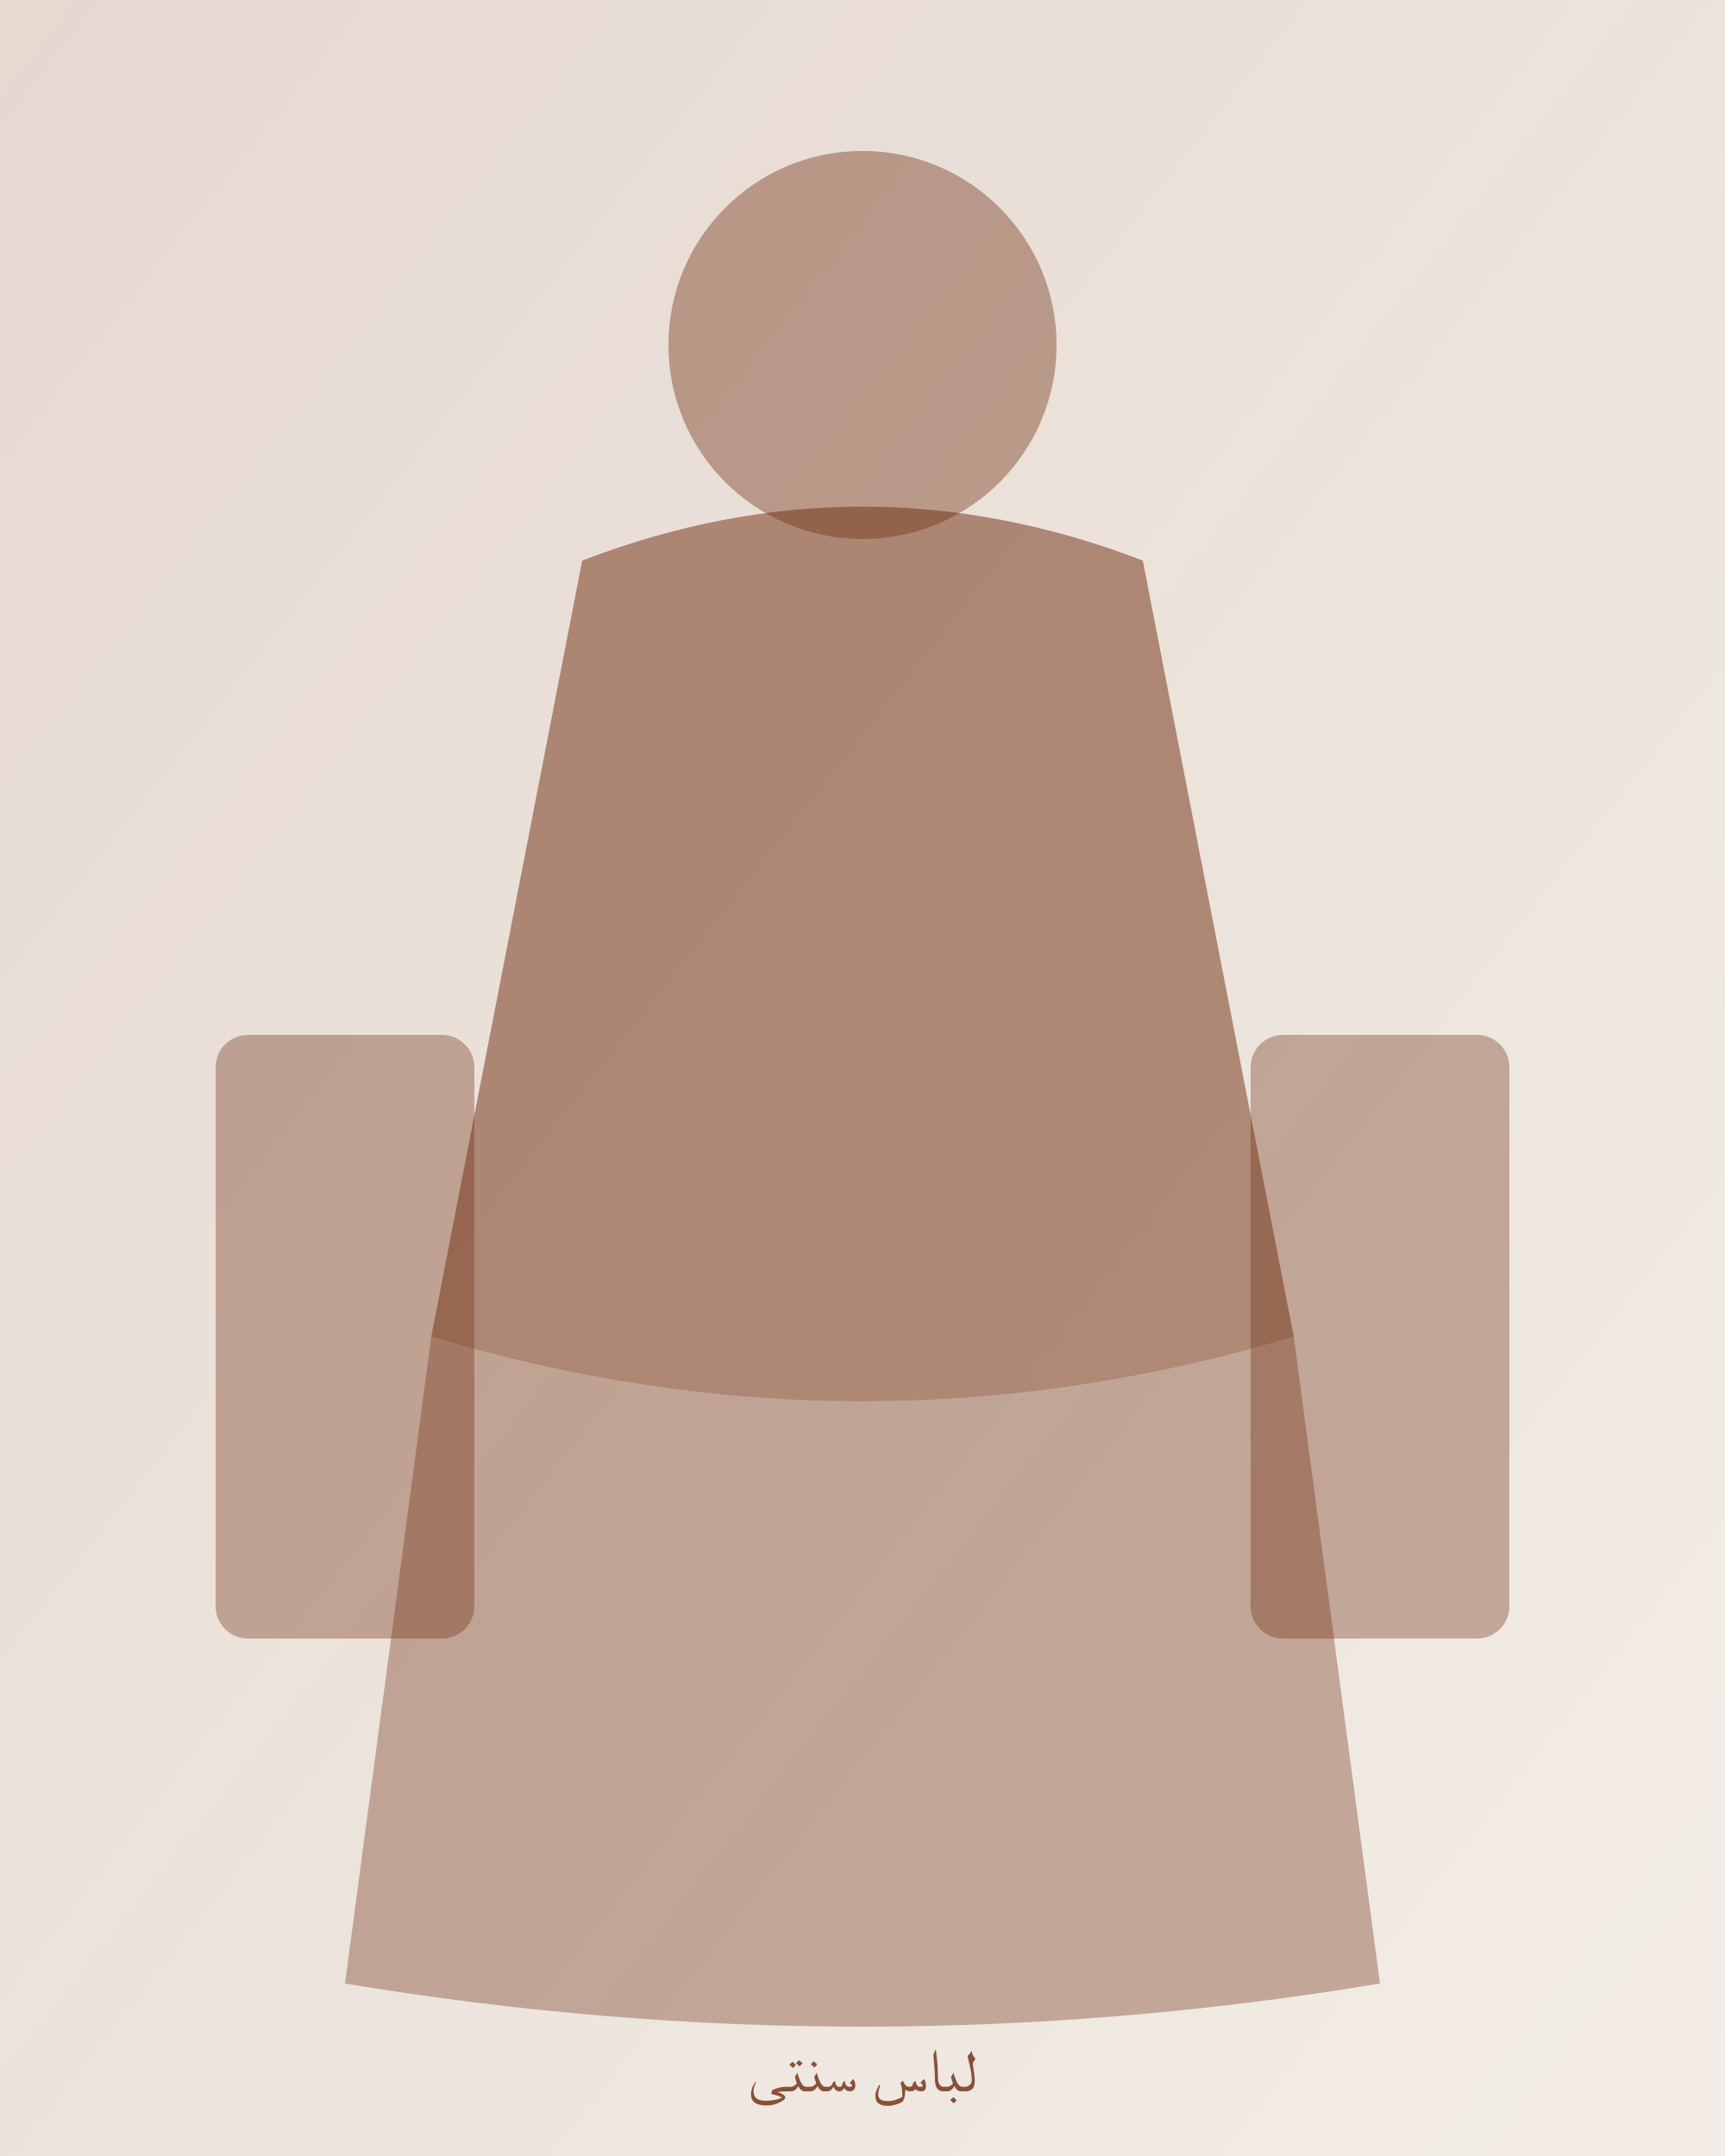
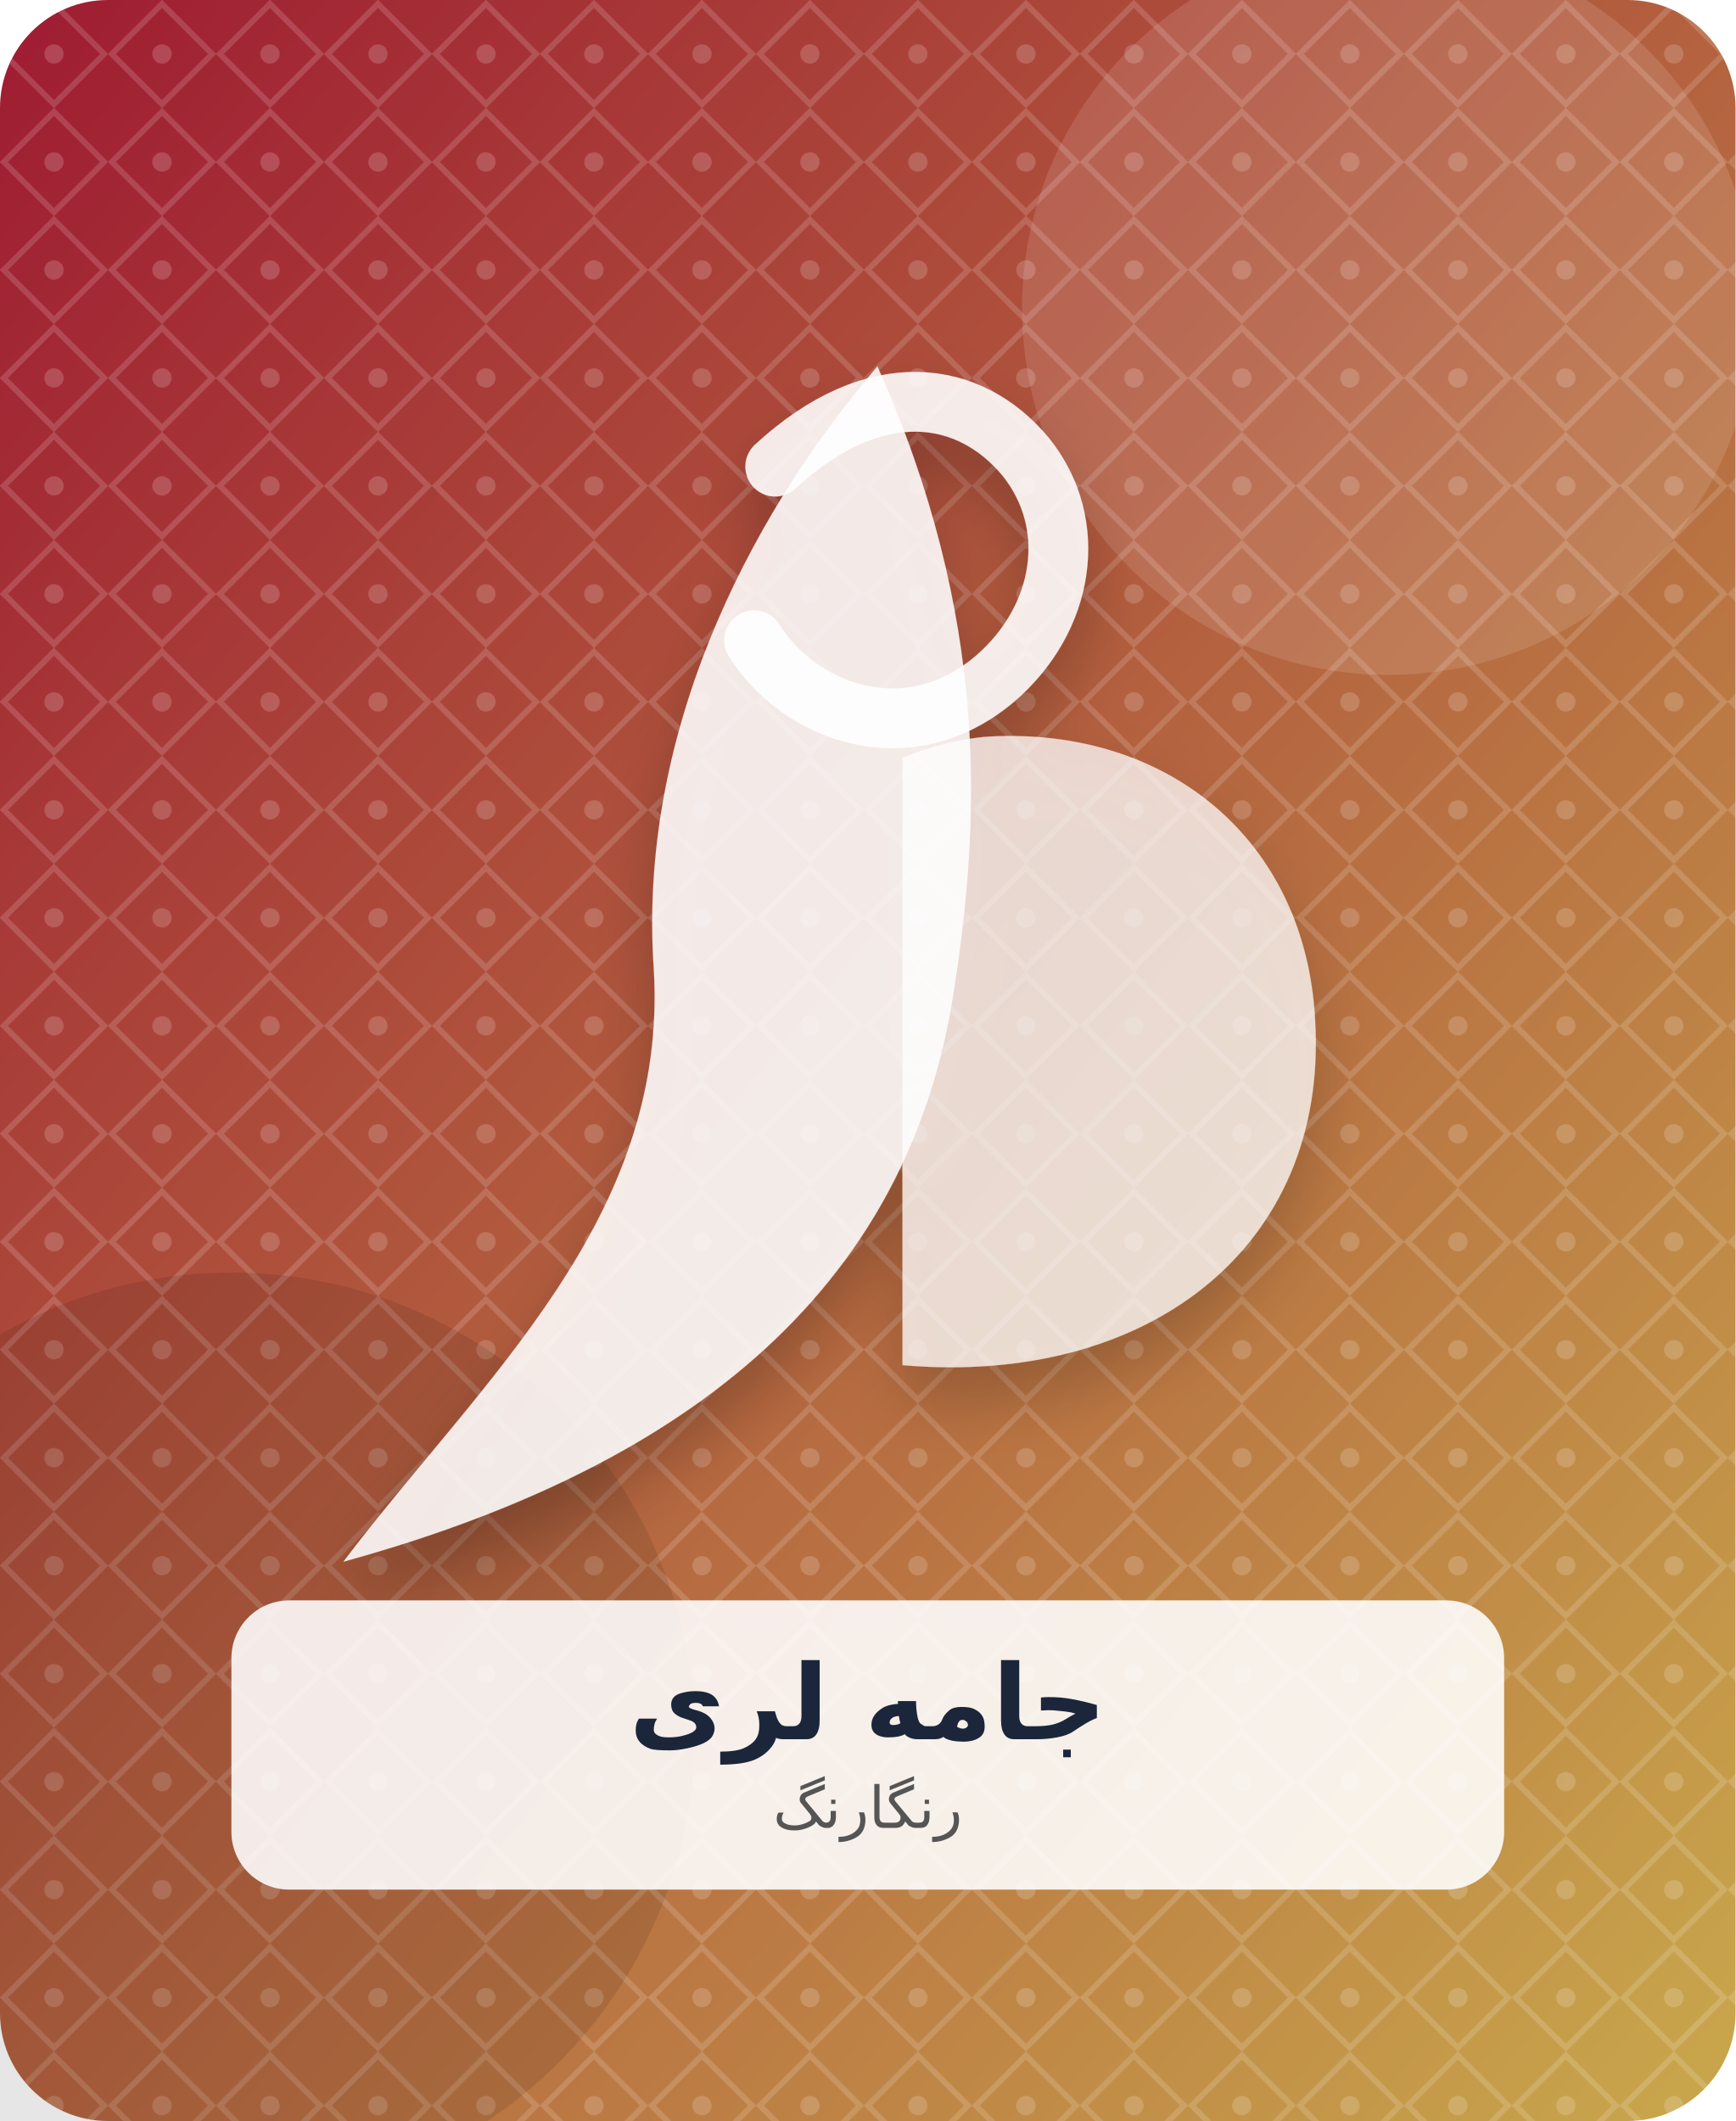
- <svg xmlns="http://www.w3.org/2000/svg" width="800" height="1000" viewBox="0 0 800 1000">
+ <svg xmlns="http://www.w3.org/2000/svg" width="900" height="1100" viewBox="0 0 900 1100" role="img" aria-label="جامه لری">
  <defs>
-     <linearGradient id="bg" x1="0%" y1="0%" x2="100%" y2="100%">
-       <stop offset="0%" style="stop-color:#6e2c0e;stop-opacity:0.15" />
-       <stop offset="100%" style="stop-color:#6e2c0e;stop-opacity:0.05" />
+     <linearGradient id="g" x1="0" y1="0" x2="1" y2="1">
+       <stop offset="0" stop-color="#9e1b32" />
+       <stop offset="1" stop-color="#c9a84c" />
    </linearGradient>
+     <pattern id="p" width="56" height="56" patternUnits="userSpaceOnUse">
+       <path d="M28 2 54 28 28 54 2 28Z" fill="none" stroke="rgba(255,255,255,.28)" stroke-width="3" />
+       <circle cx="28" cy="28" r="5" fill="rgba(255,255,255,.32)" />
+     </pattern>
+     <filter id="sh">
+       <feDropShadow dx="0" dy="18" stdDeviation="16" flood-opacity=".25" />
+     </filter>
  </defs>
-   <rect width="800" height="1000" fill="#faf7f2" />
-   <rect width="800" height="1000" fill="url(#bg)" />
-   <circle cx="400" cy="160" r="90" fill="#6e2c0e" opacity="0.4" />
-   <path d="M270 260 Q400 210 530 260 L600 620 Q400 680 200 620 Z" fill="#6e2c0e" opacity="0.5" />
-   <path d="M200 620 L160 920 Q400 960 640 920 L600 620 Q400 680 200 620 Z" fill="#6e2c0e" opacity="0.35" />
-   <rect x="100" y="480" width="120" height="280" rx="15" fill="#6e2c0e" opacity="0.35" />
-   <rect x="580" y="480" width="120" height="280" rx="15" fill="#6e2c0e" opacity="0.35" />
-   <text x="400" y="970" font-family="serif" font-size="28" fill="#6e2c0e" text-anchor="middle" opacity="0.8">لباس سنتی</text>
+   <rect width="900" height="1100" rx="56" fill="url(#g)" />
+   <rect width="900" height="1100" fill="url(#p)" opacity=".55" />
+   <circle cx="720" cy="160" r="190" fill="rgba(255,255,255,.12)" />
+   <circle cx="120" cy="900" r="240" fill="rgba(0,0,0,.1)" />
+   <g filter="url(#sh)">
+     <path d="M455 190c-70 82-124 194-116 312 8 130-89 213-161 308 148-41 288-120 316-292 15-93 19-198-39-328Z" fill="rgba(255,255,255,.87)" />
+     <path d="M513 382c92-5 164 53 169 147 7 118-87 190-214 179V393c15-6 30-10 45-11Z" fill="rgba(255,255,255,.74)" />
+     <path d="M402 242c52-48 101-40 130-5 28 35 20 84-16 115-46 39-102 17-125-20" fill="none" stroke="rgba(255,255,255,.88)" stroke-width="31" stroke-linecap="round" />
+   </g>
+   <rect x="120" y="830" width="660" height="150" rx="30" fill="rgba(255,255,255,.88)" />
+   <text x="450" y="902" text-anchor="middle" font-family="Tahoma, Arial" font-size="54" font-weight="700" fill="#1b263b">جامه لری</text>
+   <text x="450" y="948" text-anchor="middle" font-family="Tahoma, Arial" font-size="30" fill="#555">رنگارنگ</text>
</svg>
